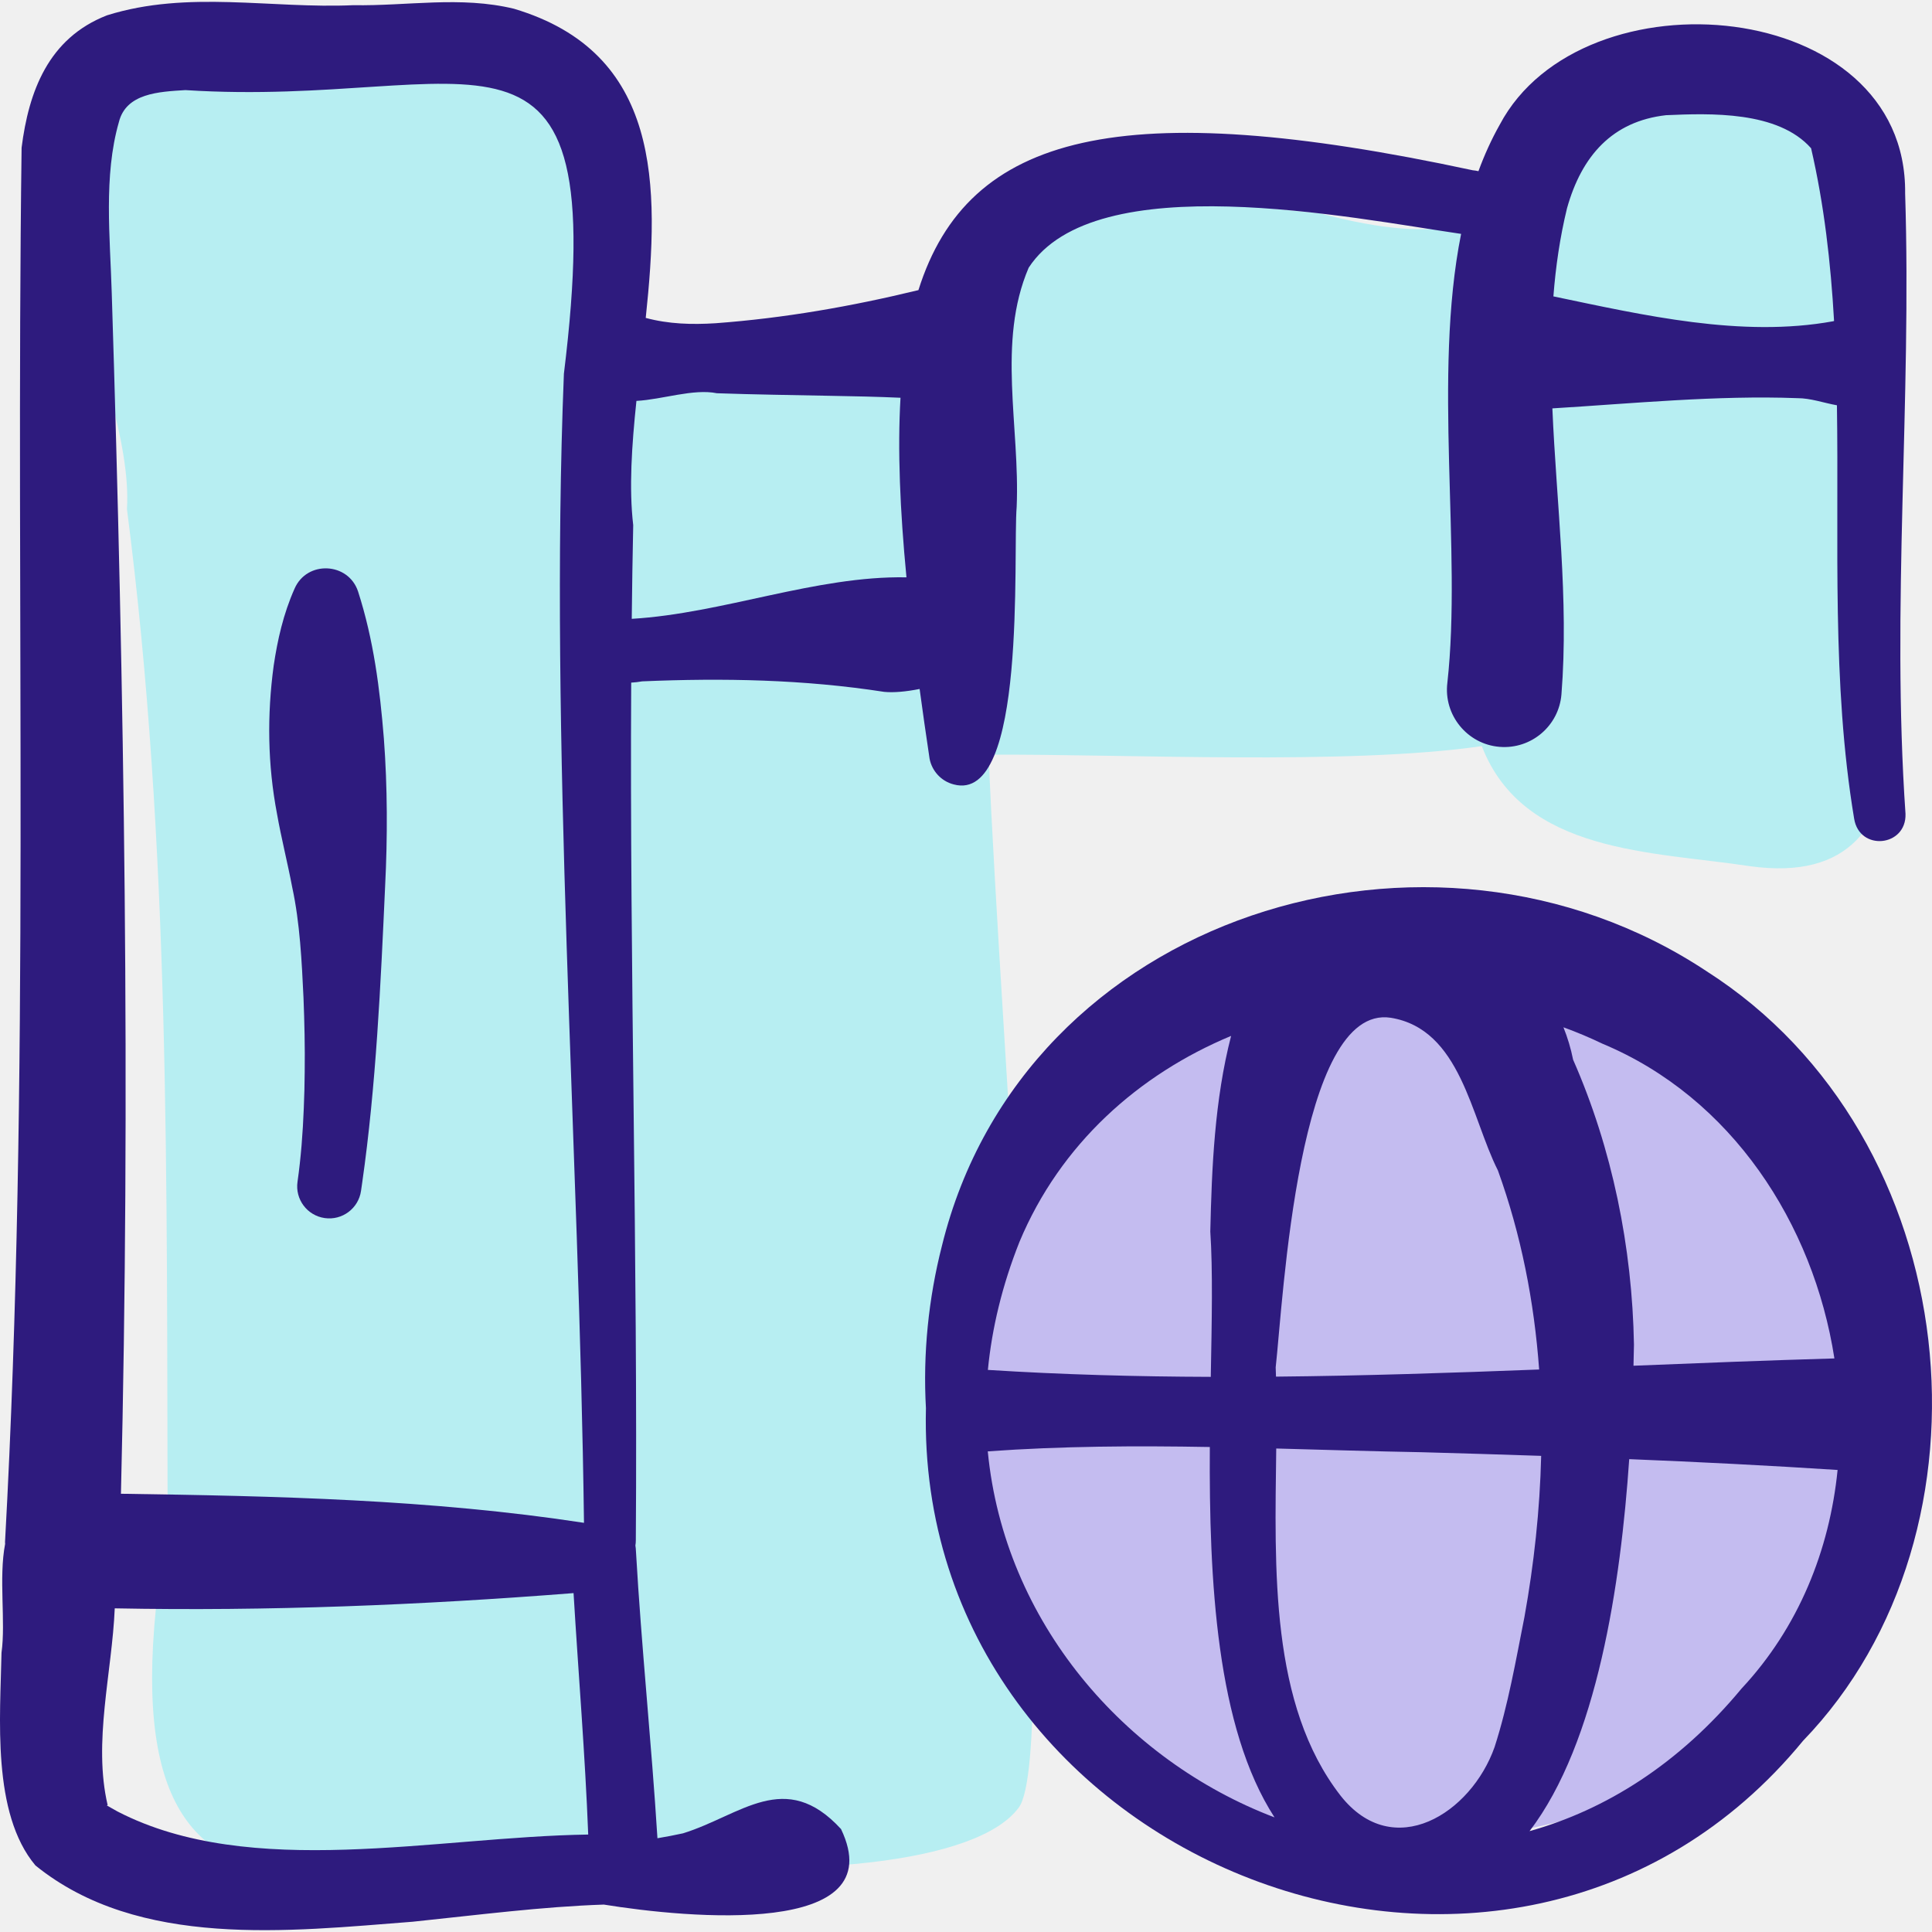
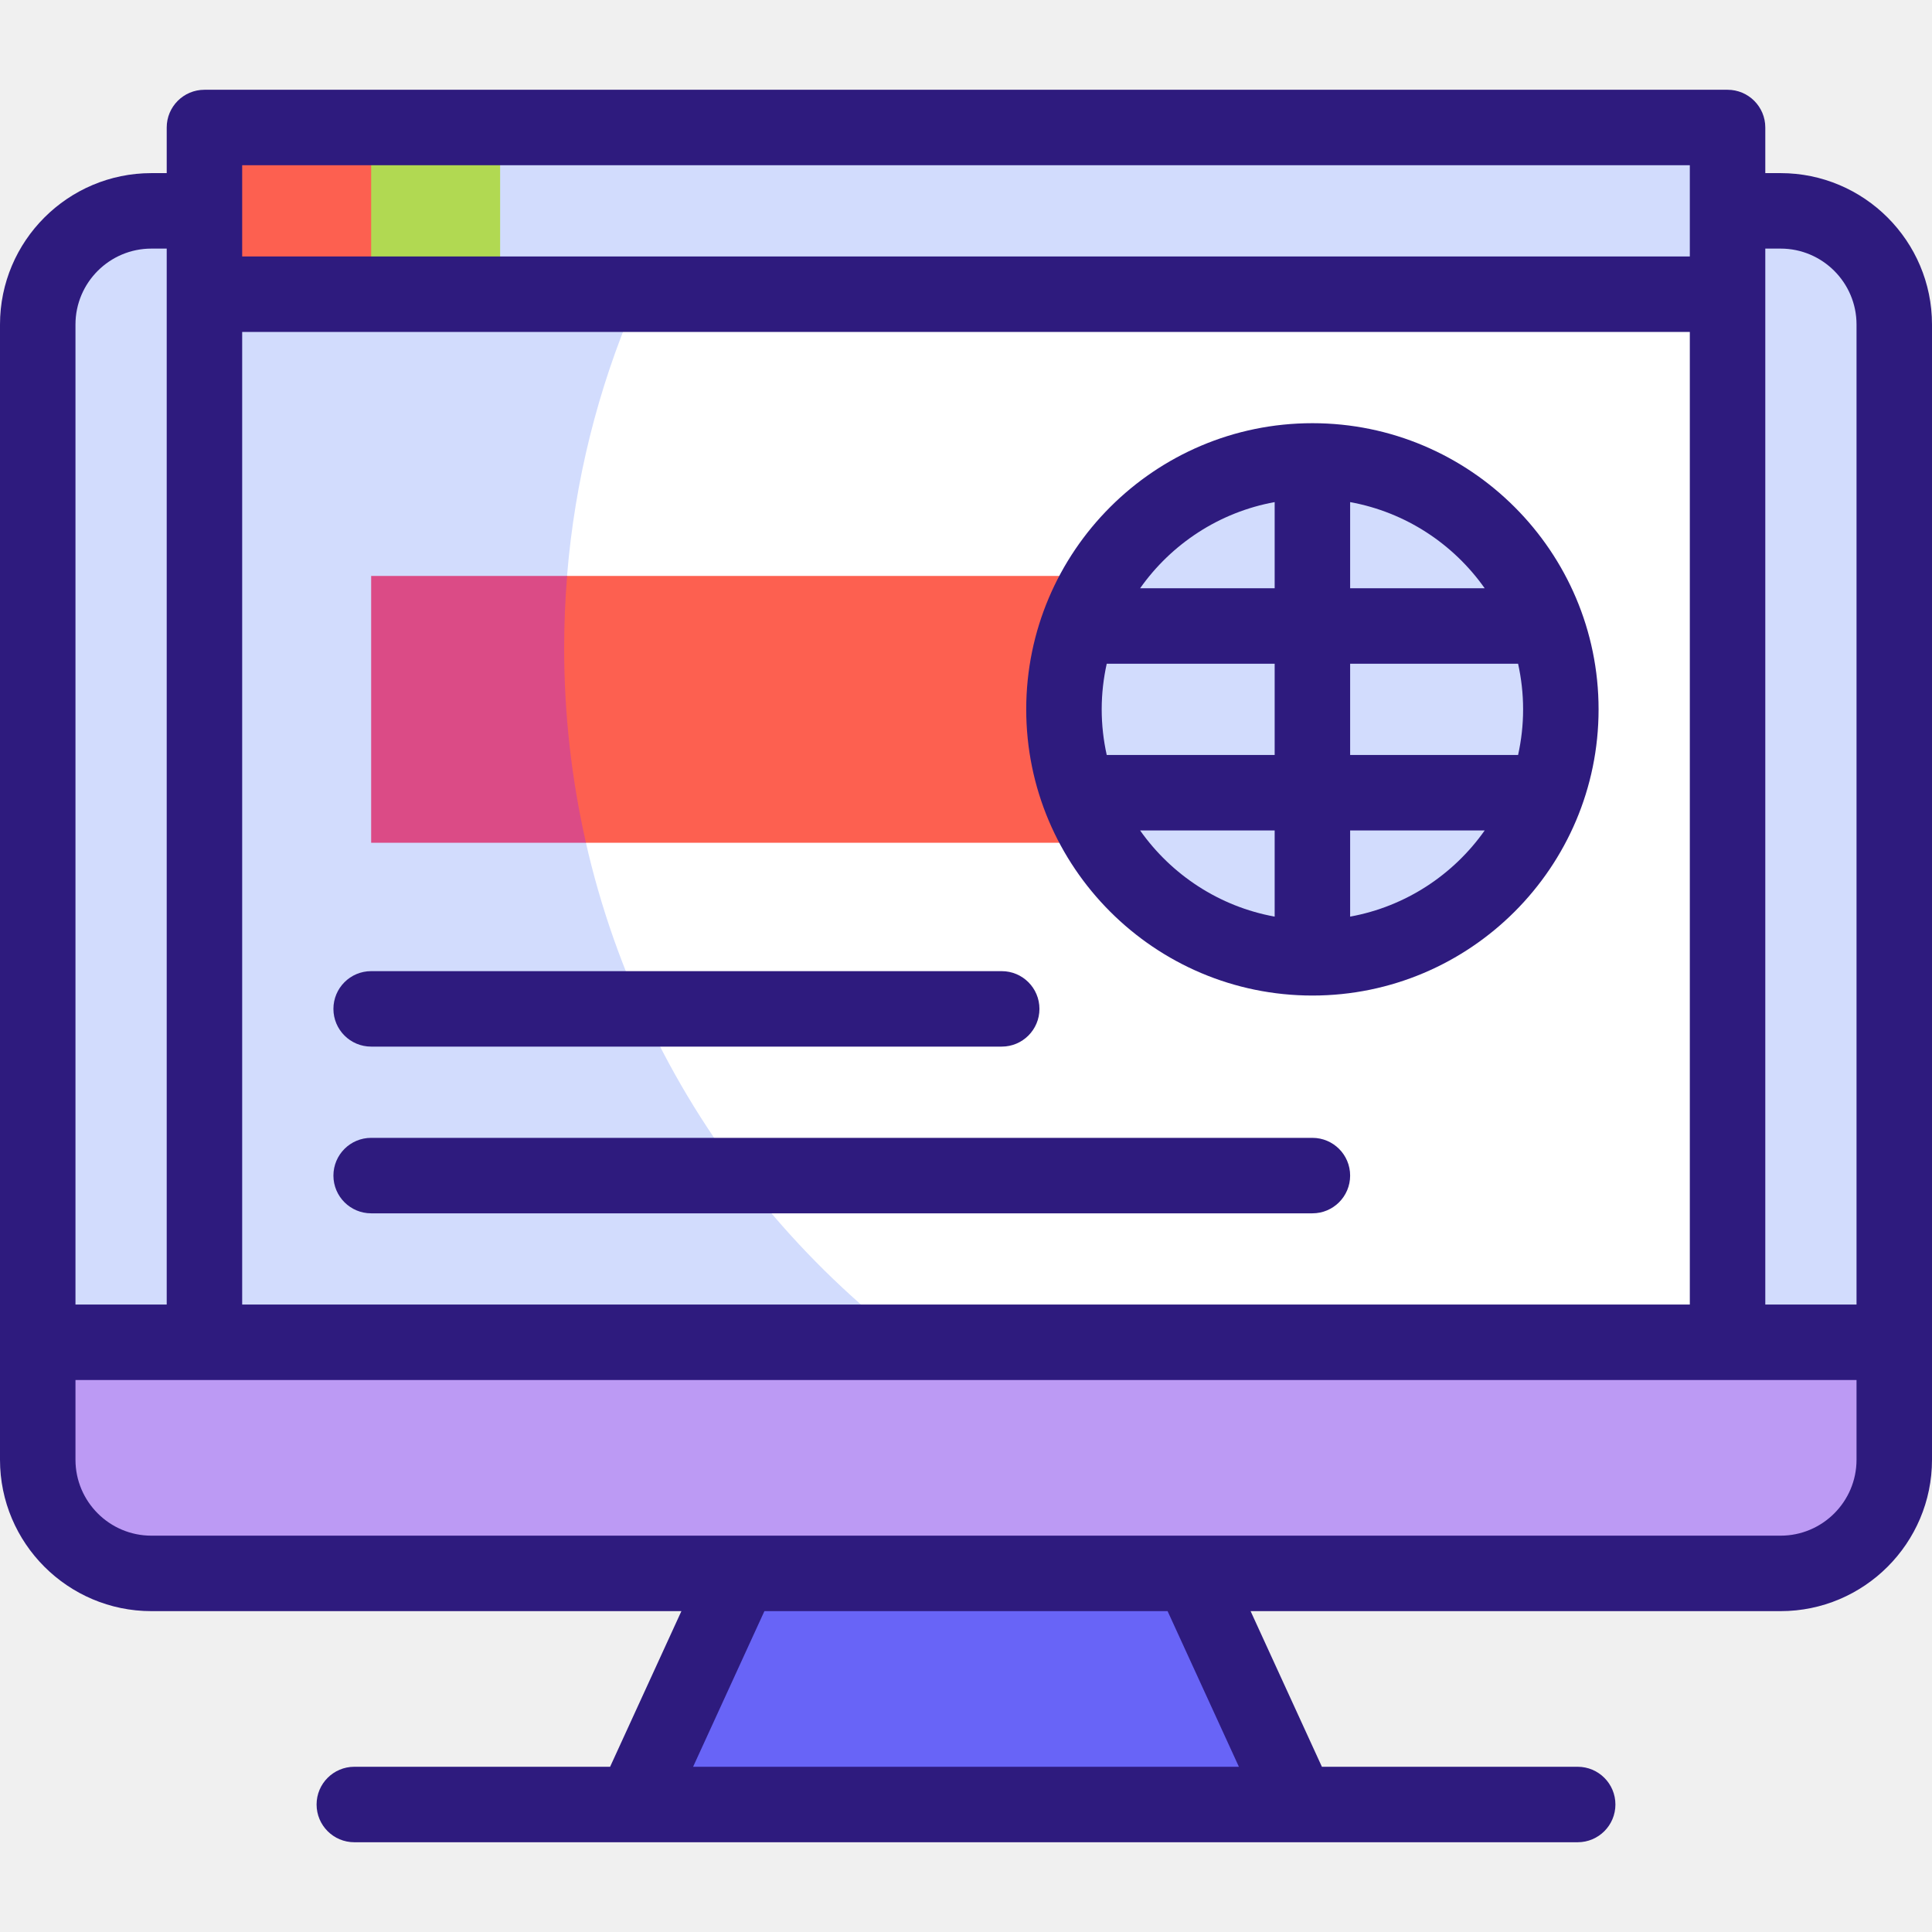
<svg xmlns="http://www.w3.org/2000/svg" width="140" height="140" viewBox="0 0 140 140" fill="none">
-   <g clip-path="url(#clip0_3380_1672)">
-     <path d="M136.633 37.438C136.546 25.669 137.656 6.544 121.504 5.998C107.017 7.638 114.519 20.48 95.59 15.445C85.375 14.646 68.441 10.456 69.95 25.128C62.135 26.05 51.938 26.273 44.297 28.164C49.634 0.665 30.526 2.167 10.961 5.725C-1.442 11.071 9.794 27.039 9.2 36.898C12.365 61.299 12.068 85.957 12.147 110.513C6.033 145.448 25.976 133.984 44.57 134.805C58.081 136.184 70.82 135.078 73.828 130.976C76.836 126.875 72.461 75.195 71.64 54.687C81.395 54.627 97.692 55.471 107.377 54.066C110.393 61.876 119.764 61.688 126.817 62.769C141.509 64.788 136.254 46.305 136.633 37.438ZM108.801 17.431C108.763 17.544 108.725 17.655 108.685 17.767C108.416 18.219 108.189 18.03 108.801 17.431Z" fill="#B7EEF2" style="fill:#B7EEF2;fill:color(display-p3 0.718 0.933 0.949);fill-opacity:1;" />
-     <path d="M135.173 102.952C128.574 52.299 65.305 56.874 69.549 107.323C72.734 145.195 140 140 135.173 102.952Z" fill="#C4BCF0" style="fill:#C4BCF0;fill:color(display-p3 0.769 0.737 0.941);fill-opacity:1;" />
-     <path d="M69.113 56.843C74.443 58.268 73.389 40.13 73.672 36.725C73.919 30.925 72.232 24.79 74.542 19.398C79.358 12.008 97.924 15.788 105.877 16.948C103.811 27.301 105.95 39.872 104.881 49.48C104.595 51.812 106.324 53.932 108.667 54.12C110.954 54.307 112.961 52.605 113.148 50.318C113.697 43.428 112.783 36.478 112.491 29.593C118.334 29.235 124.457 28.633 130.23 28.852C131.207 28.848 132.158 29.2 133.111 29.368C133.264 39.334 132.716 49.475 134.358 59.323C134.742 61.711 138.156 61.361 138.08 58.976C137.046 43.993 138.533 29.038 138.053 14.009C138.211 -0.233 114.673 -2.274 108.677 9.035C108.073 10.107 107.564 11.233 107.134 12.404C107.002 12.374 106.864 12.349 106.717 12.337C81.298 6.881 70.147 9.606 66.553 21.023C61.706 22.2 56.822 23.057 51.848 23.423C50.149 23.531 48.455 23.486 46.792 23.037C47.814 13.376 47.896 3.813 37.244 0.634C33.368 -0.305 29.508 0.444 25.607 0.376C19.657 0.645 13.621 -0.729 7.755 1.11C3.499 2.764 2.079 6.636 1.565 10.705C1.123 44.283 2.209 78.191 0.364 111.744C0.364 111.79 0.369 111.833 0.371 111.879C-0.103 114.34 0.423 117.515 0.11 119.76C0.02 124.406 -0.611 131.389 2.569 135.179C10.052 141.239 20.96 139.946 29.901 139.256C34.667 138.761 39.293 138.162 43.756 138.013C49.871 139.002 64.707 140.407 60.944 132.54C56.893 128.131 53.697 131.546 49.497 132.849C48.882 132.981 48.263 133.104 47.641 133.206C47.209 126.264 46.48 119.358 46.084 112.422C46.08 112.271 46.065 112.128 46.043 111.991C46.064 111.871 46.075 111.745 46.074 111.61C46.22 91.252 45.622 70.065 45.739 49.466C45.992 49.452 46.258 49.422 46.538 49.373C52.424 49.123 58.25 49.233 64.072 50.135C64.744 50.202 65.653 50.123 66.639 49.925C66.86 51.562 67.102 53.248 67.362 54.986C67.534 55.861 68.191 56.607 69.113 56.843ZM113.55 15.096C114.618 11.279 116.847 8.788 120.725 8.347C123.917 8.209 128.832 8.024 131.239 10.744C132.185 14.841 132.662 19.026 132.903 23.26C132.88 23.267 132.858 23.272 132.835 23.28C126.204 24.488 119.104 22.844 112.565 21.477C112.73 19.337 113.036 17.209 113.55 15.096ZM8.612 8.857C9.131 6.751 11.512 6.649 13.432 6.529C34.459 7.88 44.386 -1.562 40.862 27.084C39.797 53.702 41.974 83.242 42.318 110.35C31.256 108.653 19.954 108.406 8.764 108.243C9.461 79.361 9.009 50.075 8.098 21.252C7.978 17.176 7.497 12.756 8.612 8.857ZM8.525 131.272C8.492 131.246 7.45 130.687 7.775 130.821C7.781 130.816 7.797 130.806 7.801 130.811C6.731 126.239 8.118 121.215 8.315 116.547C19.417 116.761 30.488 116.312 41.562 115.442C41.909 121.242 42.402 127.168 42.624 132.938C31.552 133.1 18.17 136.251 8.525 131.272ZM45.779 44.843C45.804 42.572 45.837 40.306 45.885 38.054C45.571 35.364 45.78 32.279 46.118 29.051C48.016 28.948 50.237 28.15 51.95 28.496C54.597 28.59 57.548 28.629 60.218 28.683C61.899 28.712 63.578 28.747 65.254 28.823C65.035 32.593 65.214 36.927 65.686 41.836C59.132 41.712 52.388 44.451 45.779 44.843Z" fill="#2E1B7E" style="fill:#2E1B7E;fill:color(display-p3 0.18 0.106 0.494);fill-opacity:1;" />
-     <path d="M21.177 64.304C21.733 66.874 21.87 69.696 21.993 72.31C22.063 74.066 22.103 75.885 22.08 77.648C22.08 78.316 22.046 79.645 22.013 80.314C21.943 82.091 21.811 83.867 21.559 85.637C21.376 86.908 22.259 88.084 23.53 88.266C24.801 88.448 25.979 87.566 26.161 86.295L26.245 85.711C27.253 78.686 27.588 71.282 27.908 64.204C28.086 60.686 28.081 57.014 27.816 53.51C27.526 49.902 27.073 46.358 25.947 42.861C25.244 40.734 22.234 40.59 21.341 42.665C20.527 44.497 20.108 46.381 19.832 48.235C19.346 51.823 19.393 55.408 20.072 58.969C20.385 60.749 20.841 62.526 21.177 64.304Z" fill="#2E1B7E" style="fill:#2E1B7E;fill:color(display-p3 0.18 0.106 0.494);fill-opacity:1;" />
-     <path d="M123.647 70.367C103.688 57.159 74.174 66.227 68.259 90.265C67.284 94.074 66.872 98.108 67.097 102.036C66.289 135.022 109.453 151.979 130.657 126.143C145.303 110.975 142.553 82.425 123.647 70.367ZM116.133 75.637C125.469 79.534 131.41 88.663 132.928 98.437C128.082 98.577 123.227 98.77 118.369 98.966C118.383 98.428 118.394 97.916 118.403 97.438C118.277 90.381 116.834 83.246 113.992 76.786C113.83 75.969 113.592 75.187 113.293 74.442C114.257 74.792 115.206 75.19 116.133 75.637ZM100.78 73.751C105.854 74.577 106.585 80.938 108.545 84.817C110.229 89.474 111.175 94.329 111.532 99.239C105.175 99.485 98.816 99.695 92.463 99.756C92.456 99.532 92.45 99.308 92.441 99.087C92.989 94.19 94.045 72.725 100.78 73.751ZM73.877 89.984C76.841 82.897 82.51 77.857 89.211 75.065C88.007 79.718 87.809 84.665 87.703 89.241C87.891 92.059 87.812 95.722 87.738 99.772C82.344 99.755 76.958 99.61 71.585 99.269C71.878 96.256 72.619 93.147 73.877 89.984ZM71.578 105.171C76.936 104.786 82.301 104.76 87.668 104.855C87.61 114.506 88.139 125.181 92.357 131.695C81.511 127.567 72.773 117.549 71.578 105.171ZM108.304 126.596C106.607 131.411 100.971 134.978 97.146 130.125C92.013 123.522 92.376 113.707 92.481 104.964C96.008 105.058 99.533 105.171 103.057 105.234C105.931 105.313 108.805 105.4 111.679 105.497C111.585 109.418 111.158 113.337 110.465 117.183C109.841 120.332 109.288 123.541 108.304 126.596ZM126.201 122.358C121.661 127.834 116.343 131.149 110.837 132.691C115.754 126.254 117.445 114.717 118.059 105.735C123.095 105.939 128.13 106.193 133.159 106.519C132.575 112.336 130.33 117.938 126.201 122.358Z" fill="#2E1B7E" style="fill:#2E1B7E;fill:color(display-p3 0.18 0.106 0.494);fill-opacity:1;" />
+   <g clip-path="url(#clip0_3443_4929)">
+     <path d="M129.029 15.279C133.578 15.279 137.266 18.967 137.266 23.516V97.267H2.734V23.516C2.734 18.967 6.422 15.279 10.971 15.279H129.029Z" fill="#D2DCFD" style="fill:#D2DCFD;fill:color(display-p3 0.824 0.863 0.992);fill-opacity:1;" />
+     <path d="M137.266 97.332V105.778C137.266 110.327 133.578 114.014 129.029 114.014H10.971C6.422 114.014 2.734 110.327 2.734 105.778V97.332H137.266Z" fill="#BC9AF4" style="fill:#BC9AF4;fill:color(display-p3 0.737 0.604 0.957);fill-opacity:1;" />
+     <path d="M86.391 114.078L94.035 130.761H45.965L53.608 114.078H86.391Z" fill="#6864F7" style="fill:#6864F7;fill:color(display-p3 0.408 0.392 0.969);fill-opacity:1;" />
+     <path d="M14.815 9.239H125.185V97.332H14.815V9.239Z" fill="white" style="fill:white;fill-opacity:1;" />
+     <path d="M40.879 46.948C40.879 32.823 45.501 19.778 53.312 9.239H14.815V97.332H65.799C50.652 85.746 40.879 67.49 40.879 46.948Z" fill="#D2DCFD" style="fill:#D2DCFD;fill:color(display-p3 0.824 0.863 0.992);fill-opacity:1;" />
+     <path d="M83.645 61.07H42.461L32.325 56.274L31.962 45.782L41.094 41.736H83.645V61.07Z" fill="#FD6050" style="fill:#FD6050;fill:color(display-p3 0.992 0.377 0.314);fill-opacity:1;" />
+     <path d="M40.88 46.948C40.88 45.193 40.955 43.455 41.095 41.736H26.895V61.07H42.461C41.428 56.529 40.88 51.803 40.88 46.948Z" fill="#DB4B86" style="fill:#DB4B86;fill:color(display-p3 0.859 0.294 0.525);fill-opacity:1;" />
+     <path d="M14.815 9.239H125.185V21.32H14.815V9.239Z" fill="#D2DCFD" style="fill:#D2DCFD;fill:color(display-p3 0.824 0.863 0.992);fill-opacity:1;" />
+     <path d="M95.102 69.406C105.045 69.406 113.105 61.346 113.105 51.403C113.105 41.46 105.045 33.4 95.102 33.4C85.159 33.4 77.099 41.46 77.099 51.403C77.099 61.346 85.159 69.406 95.102 69.406Z" fill="#D2DCFD" style="fill:#D2DCFD;fill:color(display-p3 0.824 0.863 0.992);fill-opacity:1;" />
+     <path d="M14.815 9.239H36.241V21.32H14.815V9.239Z" fill="#B1D952" style="fill:#B1D952;fill:color(display-p3 0.694 0.851 0.322);fill-opacity:1;" />
+     <path d="M14.815 9.239H26.895V21.32H14.815V9.239Z" fill="#FD6050" style="fill:#FD6050;fill:color(display-p3 0.992 0.377 0.314);fill-opacity:1;" />
+     <path d="M140 23.516C140 17.466 135.078 12.545 129.029 12.545H127.92V9.239C127.92 7.729 126.695 6.505 125.185 6.505H14.815C13.305 6.505 12.081 7.729 12.081 9.239V12.545H10.971C4.922 12.545 0 17.466 0 23.516V105.778C0 111.827 4.922 116.749 10.971 116.749H49.377L44.21 128.027H25.675C24.165 128.027 22.941 129.251 22.941 130.761C22.941 132.271 24.165 133.496 25.675 133.496H114.324C115.834 133.496 117.059 132.271 117.059 130.761C117.059 129.251 115.834 128.027 114.324 128.027H95.79L90.623 116.749H129.029C135.078 116.749 140 111.827 140 105.778V23.516H140ZM129.029 18.014C132.063 18.014 134.531 20.482 134.531 23.516V94.533H127.92V18.014H129.029ZM17.549 24.054H122.451V94.533H17.549V24.054ZM122.451 11.974V18.585H17.549V11.974H122.451ZM5.469 23.516C5.469 20.482 7.937 18.014 10.971 18.014H12.081V94.533H5.469V23.516ZM89.775 128.027H50.225L55.392 116.749H84.608L89.775 128.027ZM129.029 111.28H10.971C7.937 111.28 5.469 108.812 5.469 105.777V100.002H134.531V105.777C134.531 108.812 132.063 111.28 129.029 111.28Z" fill="#2E1B7E" style="fill:#2E1B7E;fill:color(display-p3 0.18 0.106 0.494);fill-opacity:1;" />
+     <path d="M95.102 30.666C83.667 30.666 74.364 39.968 74.364 51.403C74.364 62.838 83.667 72.141 95.102 72.141C106.536 72.141 115.839 62.838 115.839 51.403C115.839 39.968 106.536 30.666 95.102 30.666ZM107.586 42.628H97.836V36.385C101.85 37.114 105.32 39.415 107.586 42.628ZM110.37 51.403C110.37 52.538 110.242 53.644 110.006 54.709H97.836V48.097H110.006C110.242 49.163 110.37 50.268 110.37 51.403ZM79.833 51.403C79.833 50.268 79.962 49.163 80.198 48.097H92.367V54.709H80.198C79.962 53.644 79.833 52.538 79.833 51.403ZM92.367 36.384V42.628H82.617C84.883 39.415 88.353 37.114 92.367 36.384ZM82.617 60.178H92.367V66.422C88.353 65.692 84.883 63.391 82.617 60.178ZM97.836 66.422V60.178H107.586C105.32 63.391 101.85 65.692 97.836 66.422Z" fill="#2E1B7E" style="fill:#2E1B7E;fill:color(display-p3 0.18 0.106 0.494);fill-opacity:1;" />
+     <path d="M26.895 75.841H72.588C74.098 75.841 75.322 74.617 75.322 73.107C75.322 71.597 74.098 70.373 72.588 70.373H26.895C25.386 70.373 24.161 71.597 24.161 73.107C24.161 74.617 25.386 75.841 26.895 75.841Z" fill="#2E1B7E" style="fill:#2E1B7E;fill:color(display-p3 0.18 0.106 0.494);fill-opacity:1;" />
+     <path d="M95.102 82.453H26.895C25.386 82.453 24.161 83.677 24.161 85.188C24.161 86.698 25.386 87.922 26.895 87.922H95.102C96.612 87.922 97.836 86.698 97.836 85.188C97.836 83.677 96.612 82.453 95.102 82.453Z" fill="#2E1B7E" style="fill:#2E1B7E;fill:color(display-p3 0.18 0.106 0.494);fill-opacity:1;" />
  </g>
  <defs>
-     <clipPath id="clip0_3380_1672">
+     <clipPath id="clip0_3443_4929">
      <rect width="140" height="140" fill="white" style="fill:white;fill-opacity:1;" />
    </clipPath>
  </defs>
</svg>
